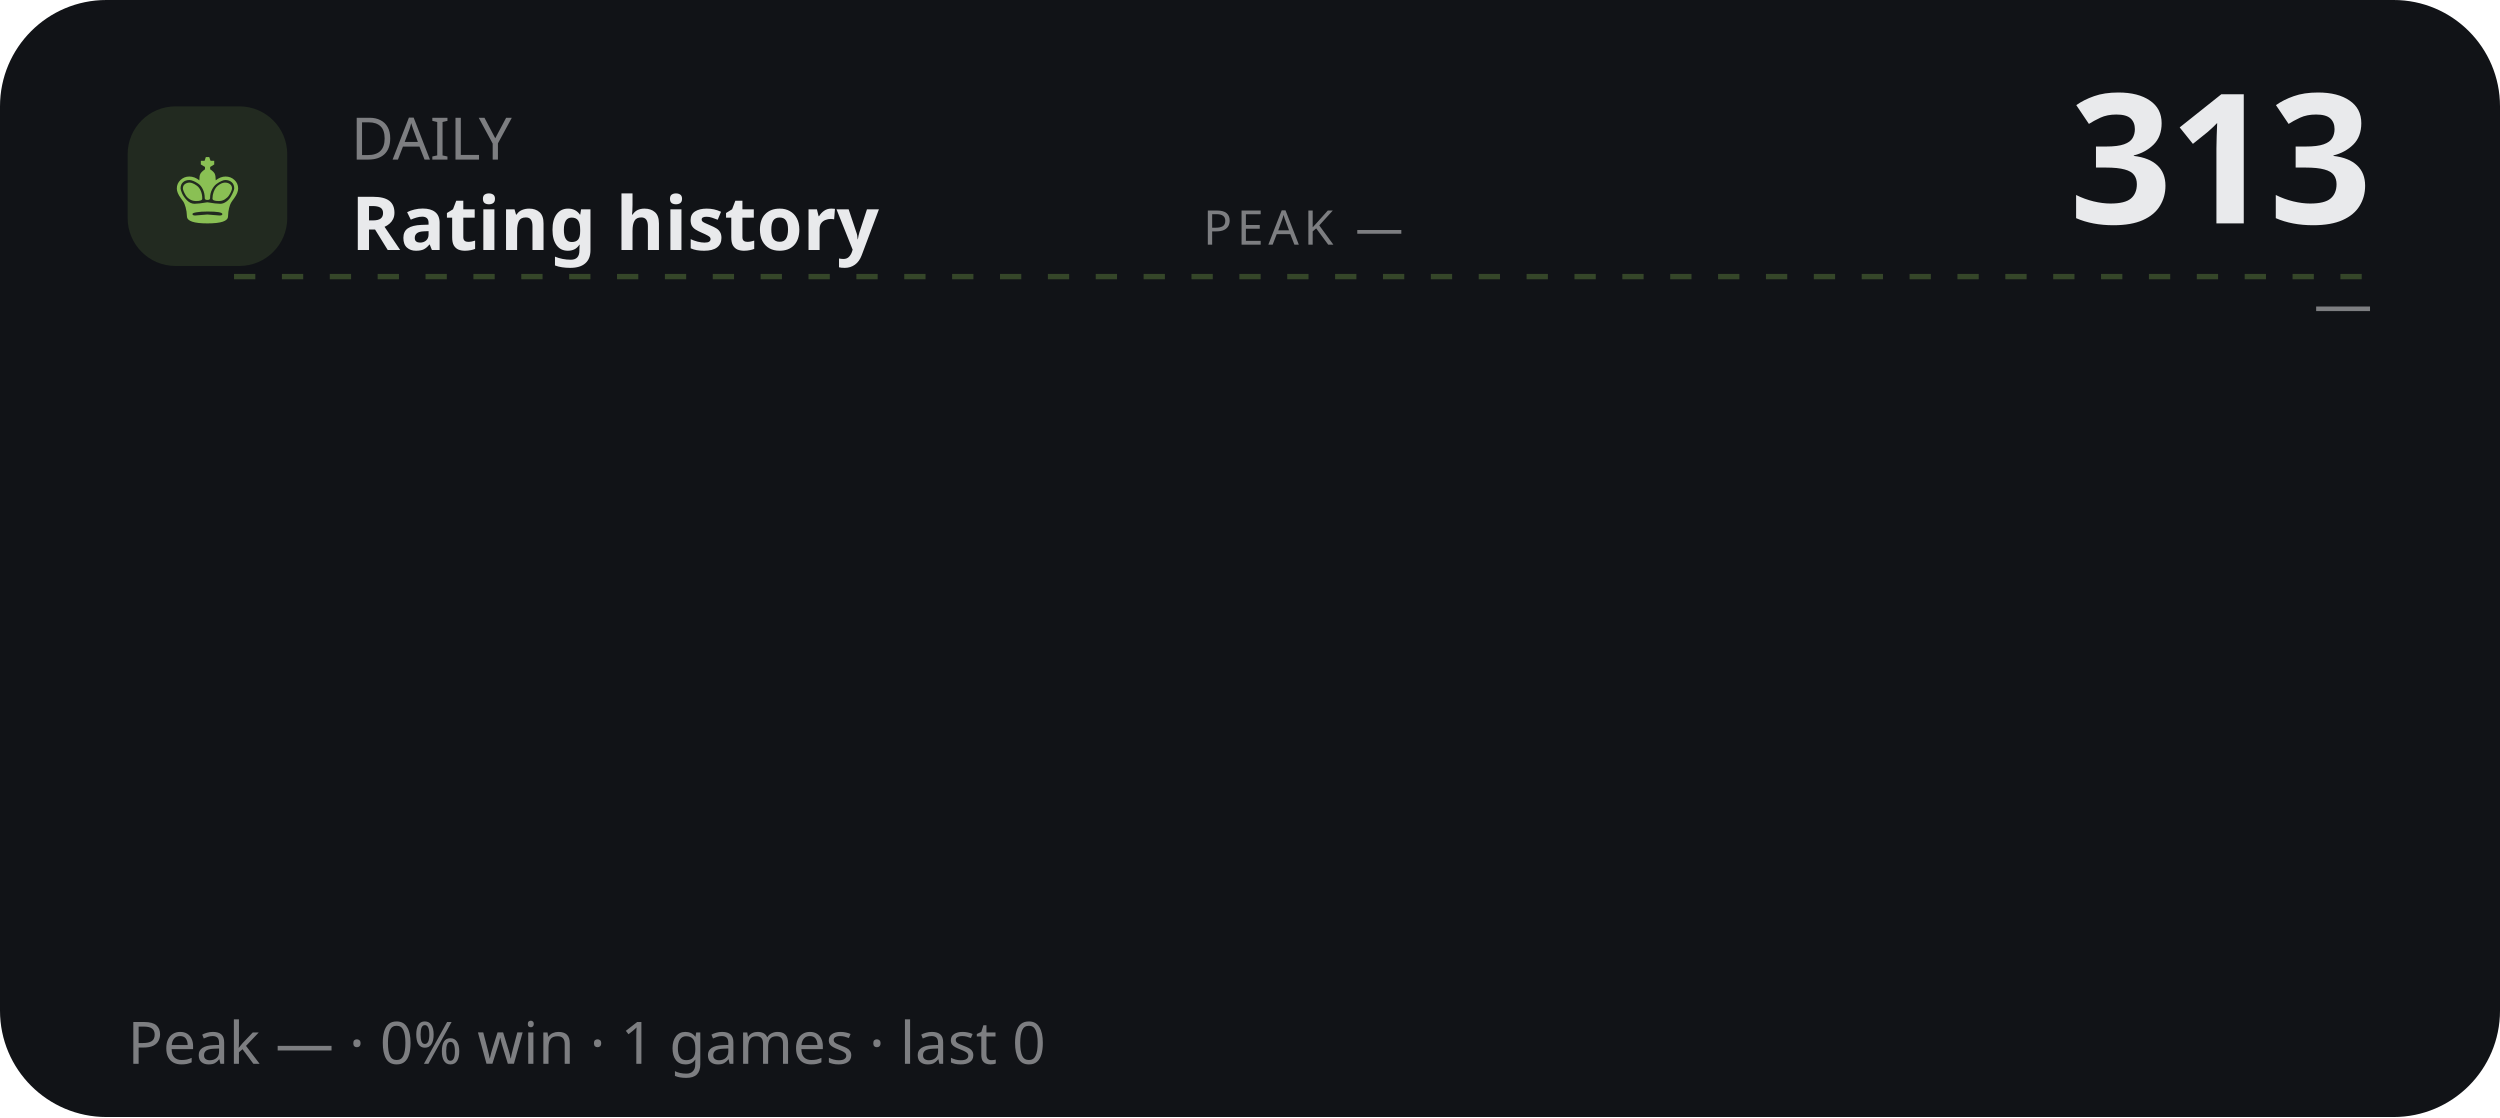
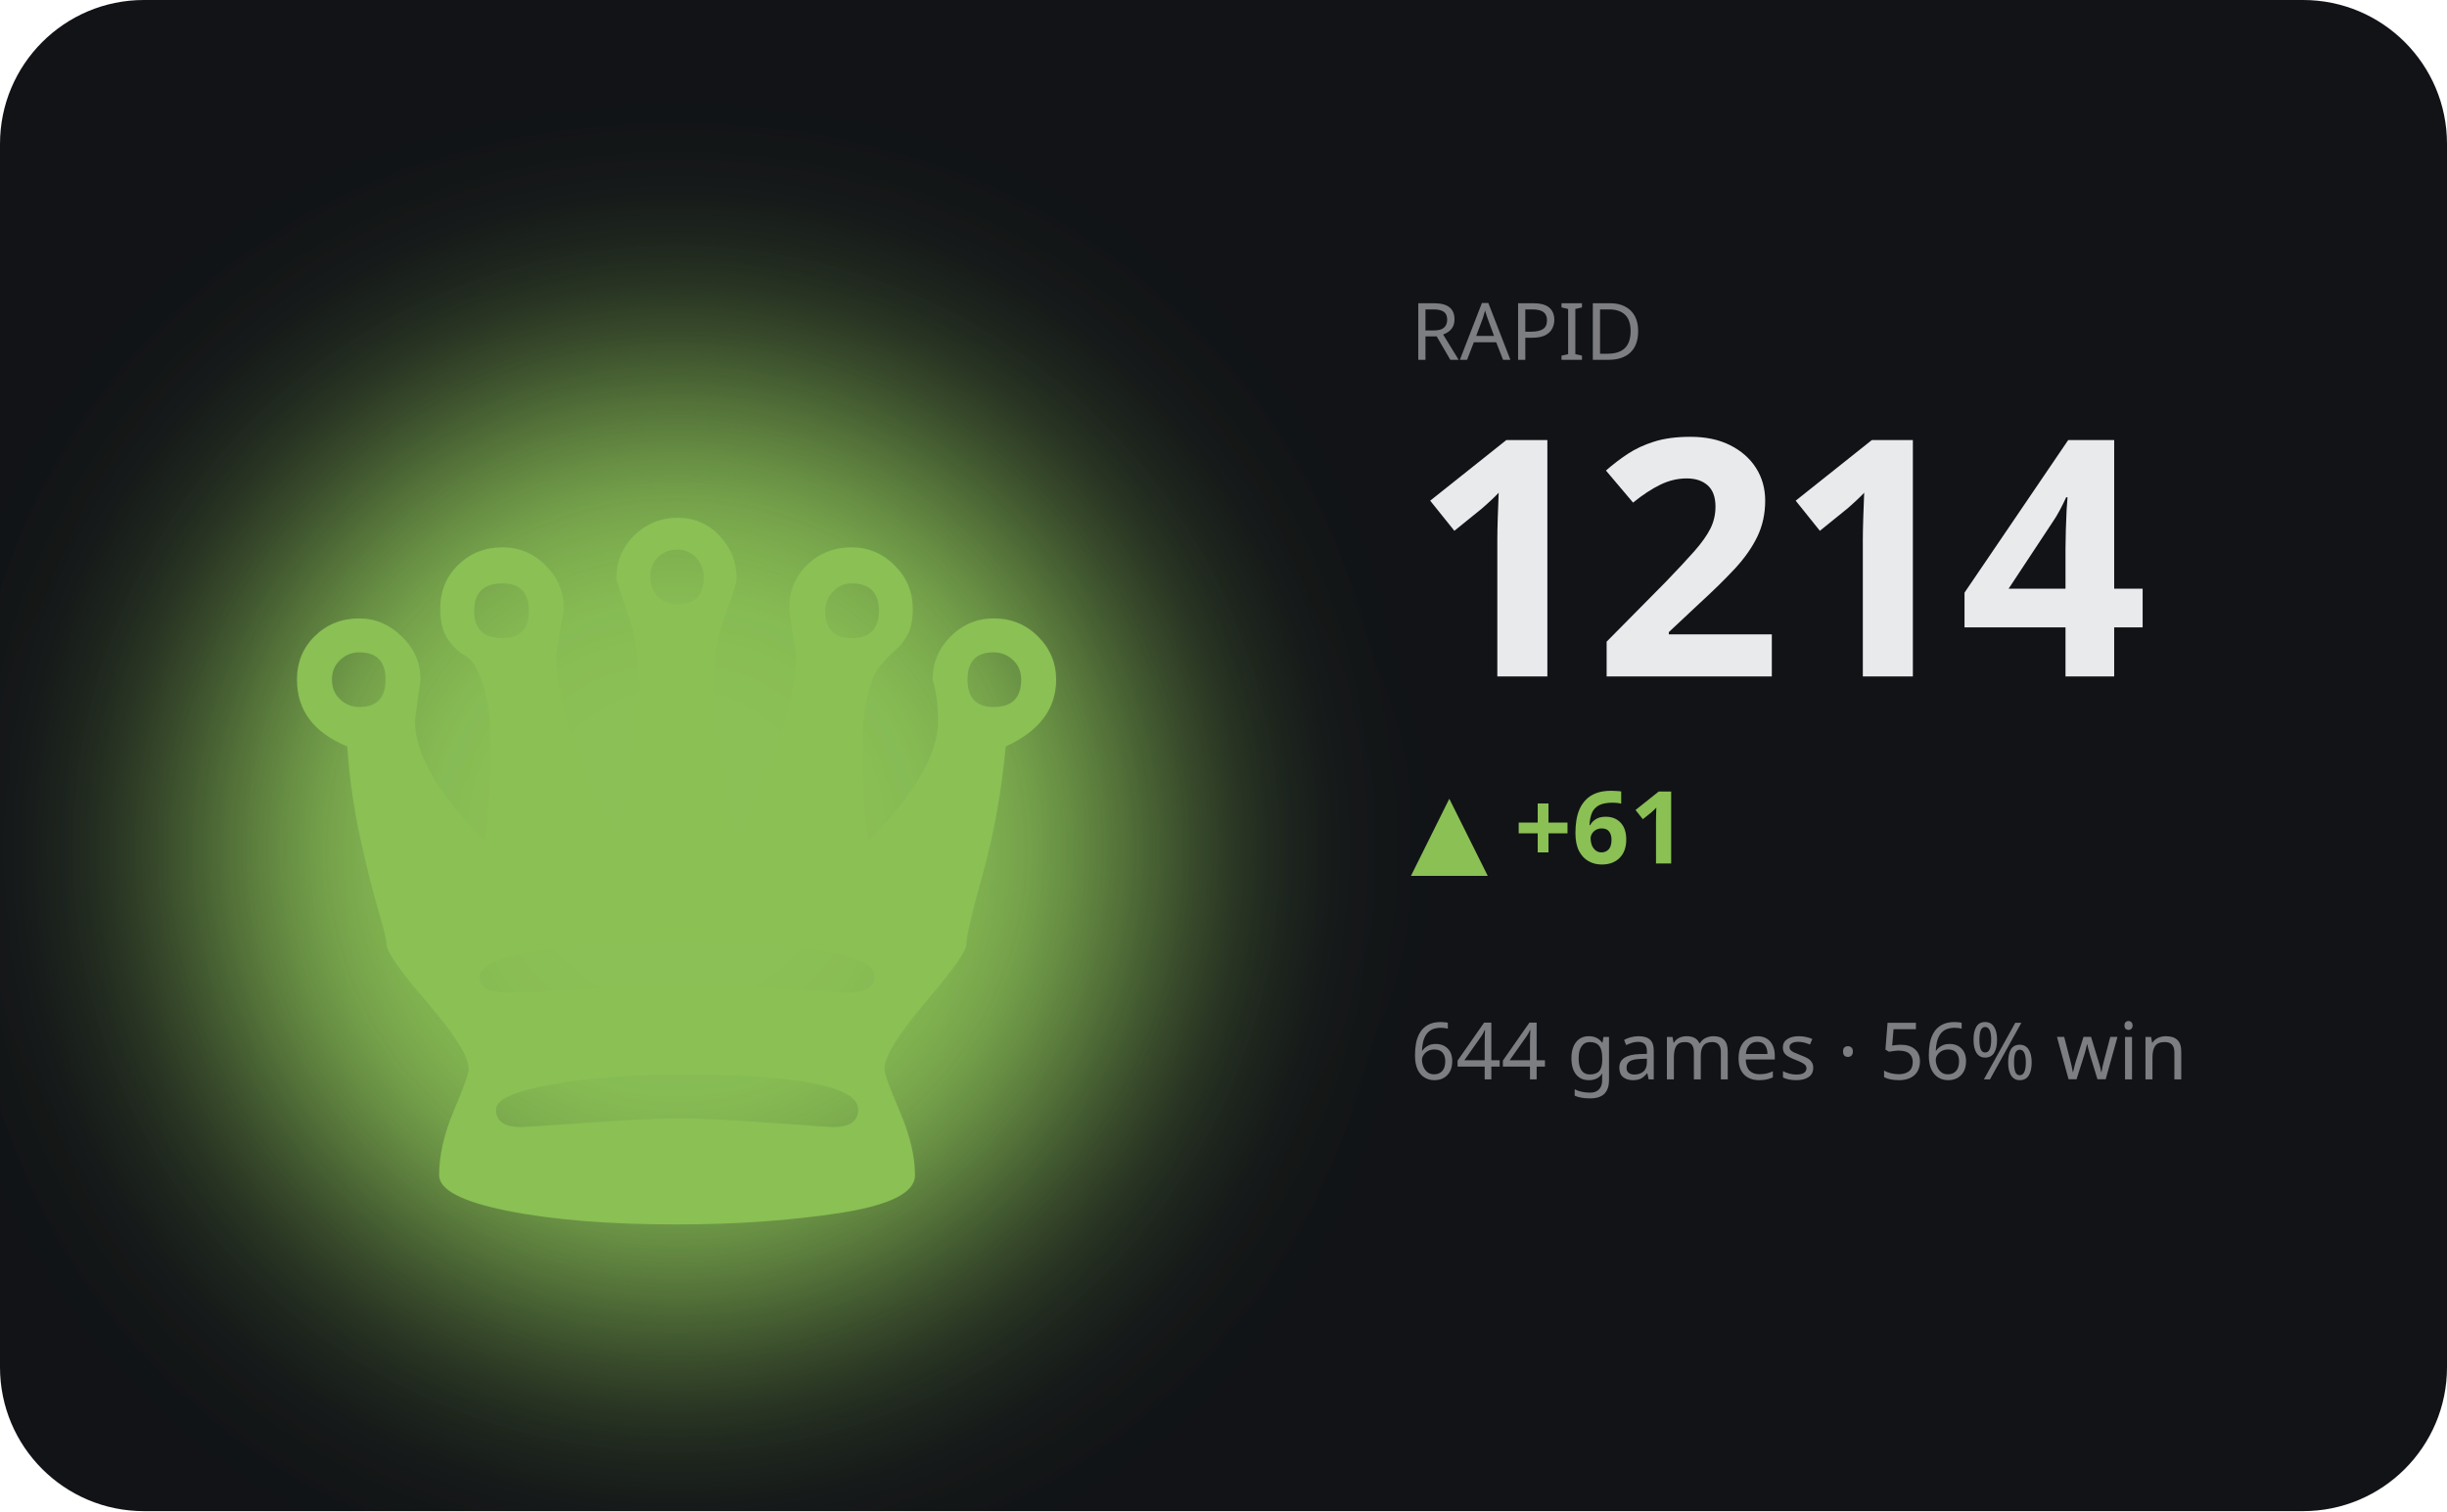
- <svg xmlns="http://www.w3.org/2000/svg" viewBox="0 0 470 210" width="470" height="210" role="img" aria-label="DAILY rating history">
+ <svg xmlns="http://www.w3.org/2000/svg" viewBox="0 0 340 210" width="340" height="210" role="img" aria-label="RAPID hero">
+   <defs>
+     <filter id="bA" x="-60%" y="-60%" width="220%" height="220%">
+       <feGaussianBlur stdDeviation="17" />
+     </filter>
+   </defs>
  <style>text{fill:#e9eaec}.bg{fill:#111317}.acc{fill:#8ac054}.ln{stroke:#8ac054}.area{fill:#8ac054;opacity:.13}.peak{stroke:#8ac054;opacity:.3}.chip{fill:#8ac054;opacity:.14}.down{fill:#d9694a}svg{font-family:'Space Grotesk',system-ui,sans-serif}.lbl{font-weight:600;font-size:11px;letter-spacing:.16em}.big{font-weight:700;font-size:34px;letter-spacing:-.02em}.mid{font-weight:600;font-size:14px}.mut{font-weight:500;font-size:11px;opacity:.5}.ser{font-family:'Instrument Serif',serif;font-weight:400;letter-spacing:0}.mono{font-family:'JetBrains Mono',monospace}.ln{fill:none;stroke-width:2.5;stroke-linecap:round;stroke-linejoin:round}.thin{stroke-width:1.6}.draw{stroke-dasharray:1200;stroke-dashoffset:1200;animation:draw 2.3s cubic-bezier(.6,.05,.2,1) forwards .25s}.dot{animation:pulse 2s ease-in-out infinite}.glow{animation:glow 3.4s ease-in-out infinite}.float{animation:float 6.5s ease-in-out infinite}.shim{animation:shim 3s ease-in-out infinite}@keyframes draw{to{stroke-dashoffset:0}}@keyframes pulse{0%,100%{r:4.5;opacity:1}50%{r:8;opacity:.45}}@keyframes glow{0%,100%{opacity:.14}50%{opacity:.34}}@keyframes float{0%,100%{transform:translateY(0)}50%{transform:translateY(-7px)}}@keyframes shim{0%,100%{opacity:.5}50%{opacity:1}}</style>
-   <rect class="bg" width="470" height="210" rx="20" />
-   <rect class="chip" x="24" y="20" width="30" height="30" rx="9" />
-   <text class="acc ser" x="39" y="42" text-anchor="middle" style="font-size:19px">♚</text>
-   <text class="mut" x="66" y="30">DAILY</text>
-   <text class="mid" x="66" y="47">Rating history</text>
-   <text class="big" x="446" y="42" text-anchor="end">313</text>
-   <text class="mut mid" x="446" y="61" text-anchor="end">—</text>
-   <line class="peak" x1="44" y1="52" x2="446" y2="52" stroke-dasharray="4 5" />
-   <text class="mut" x="245" y="46" text-anchor="middle" style="font-size:9px;letter-spacing:.1em">PEAK —</text>
-   <text class="mut" x="24" y="200">Peak — · 0% win · 1 games · last 0</text>
+   <rect class="bg" width="340" height="210" rx="20" />
+   <ellipse class="acc glow" cx="94" cy="118" rx="66" ry="66" filter="url(#bA)" />
+   <text class="acc float ser" x="94" y="170" text-anchor="middle" style="font-size:152px">♛</text>
+   <text class="mut" x="196" y="50">RAPID</text>
+   <text class="big" x="196" y="94" style="font-size:46px">1214</text>
+   <text class="acc mid" x="196" y="120">▲ +61</text>
+   <text class="mut" x="196" y="150">644 games · 56% win</text>
+   <polyline class="ln draw" points="196.0,192.4 210.0,184.3 224.0,175.4 238.0,183.6 252.0,192.4 266.0,183.6 280.0,192.4 294.0,183.6 308.0,174.7 322.0,166.6" />
</svg>
